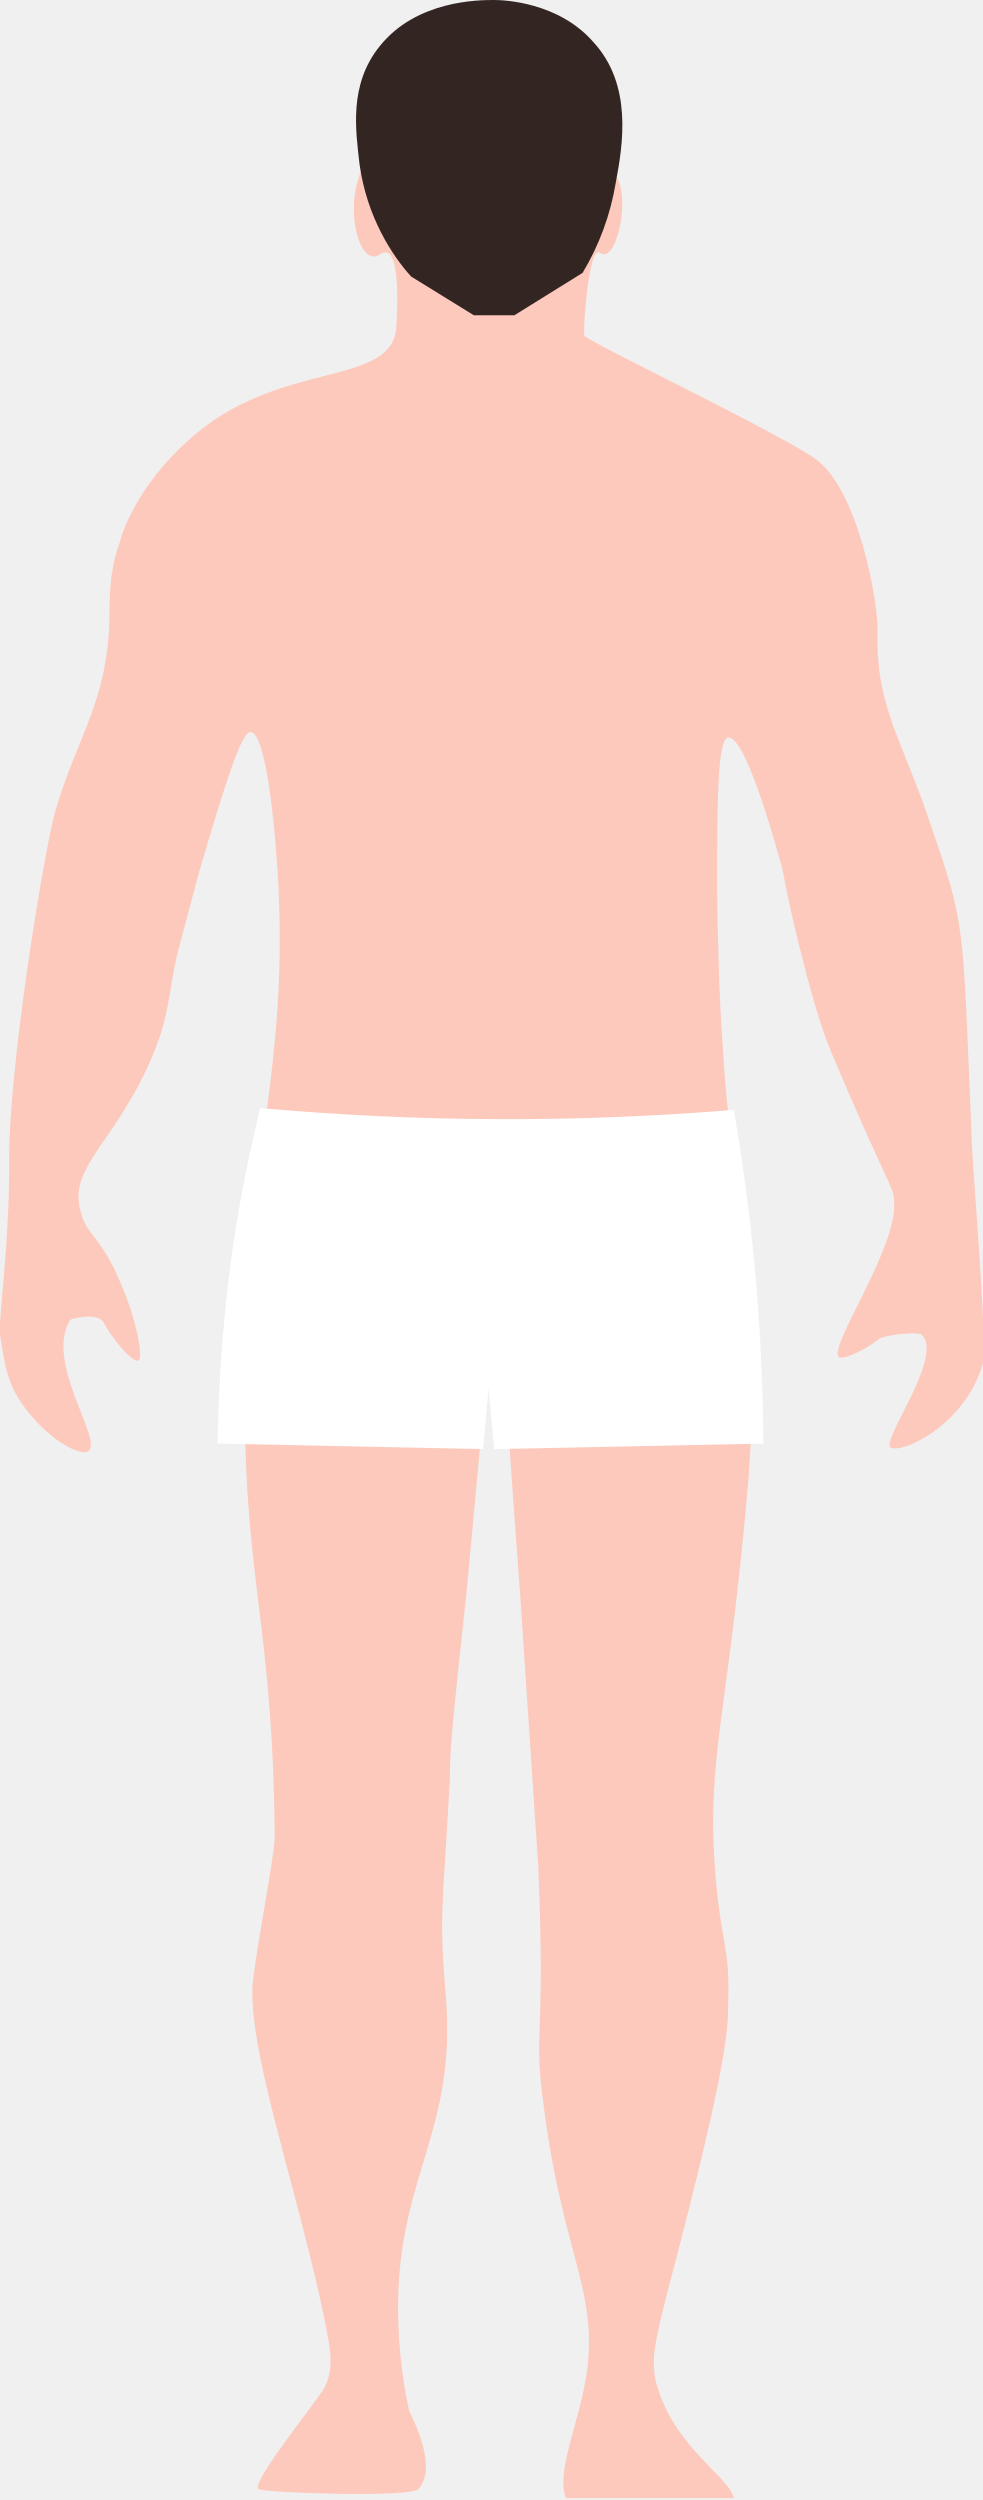
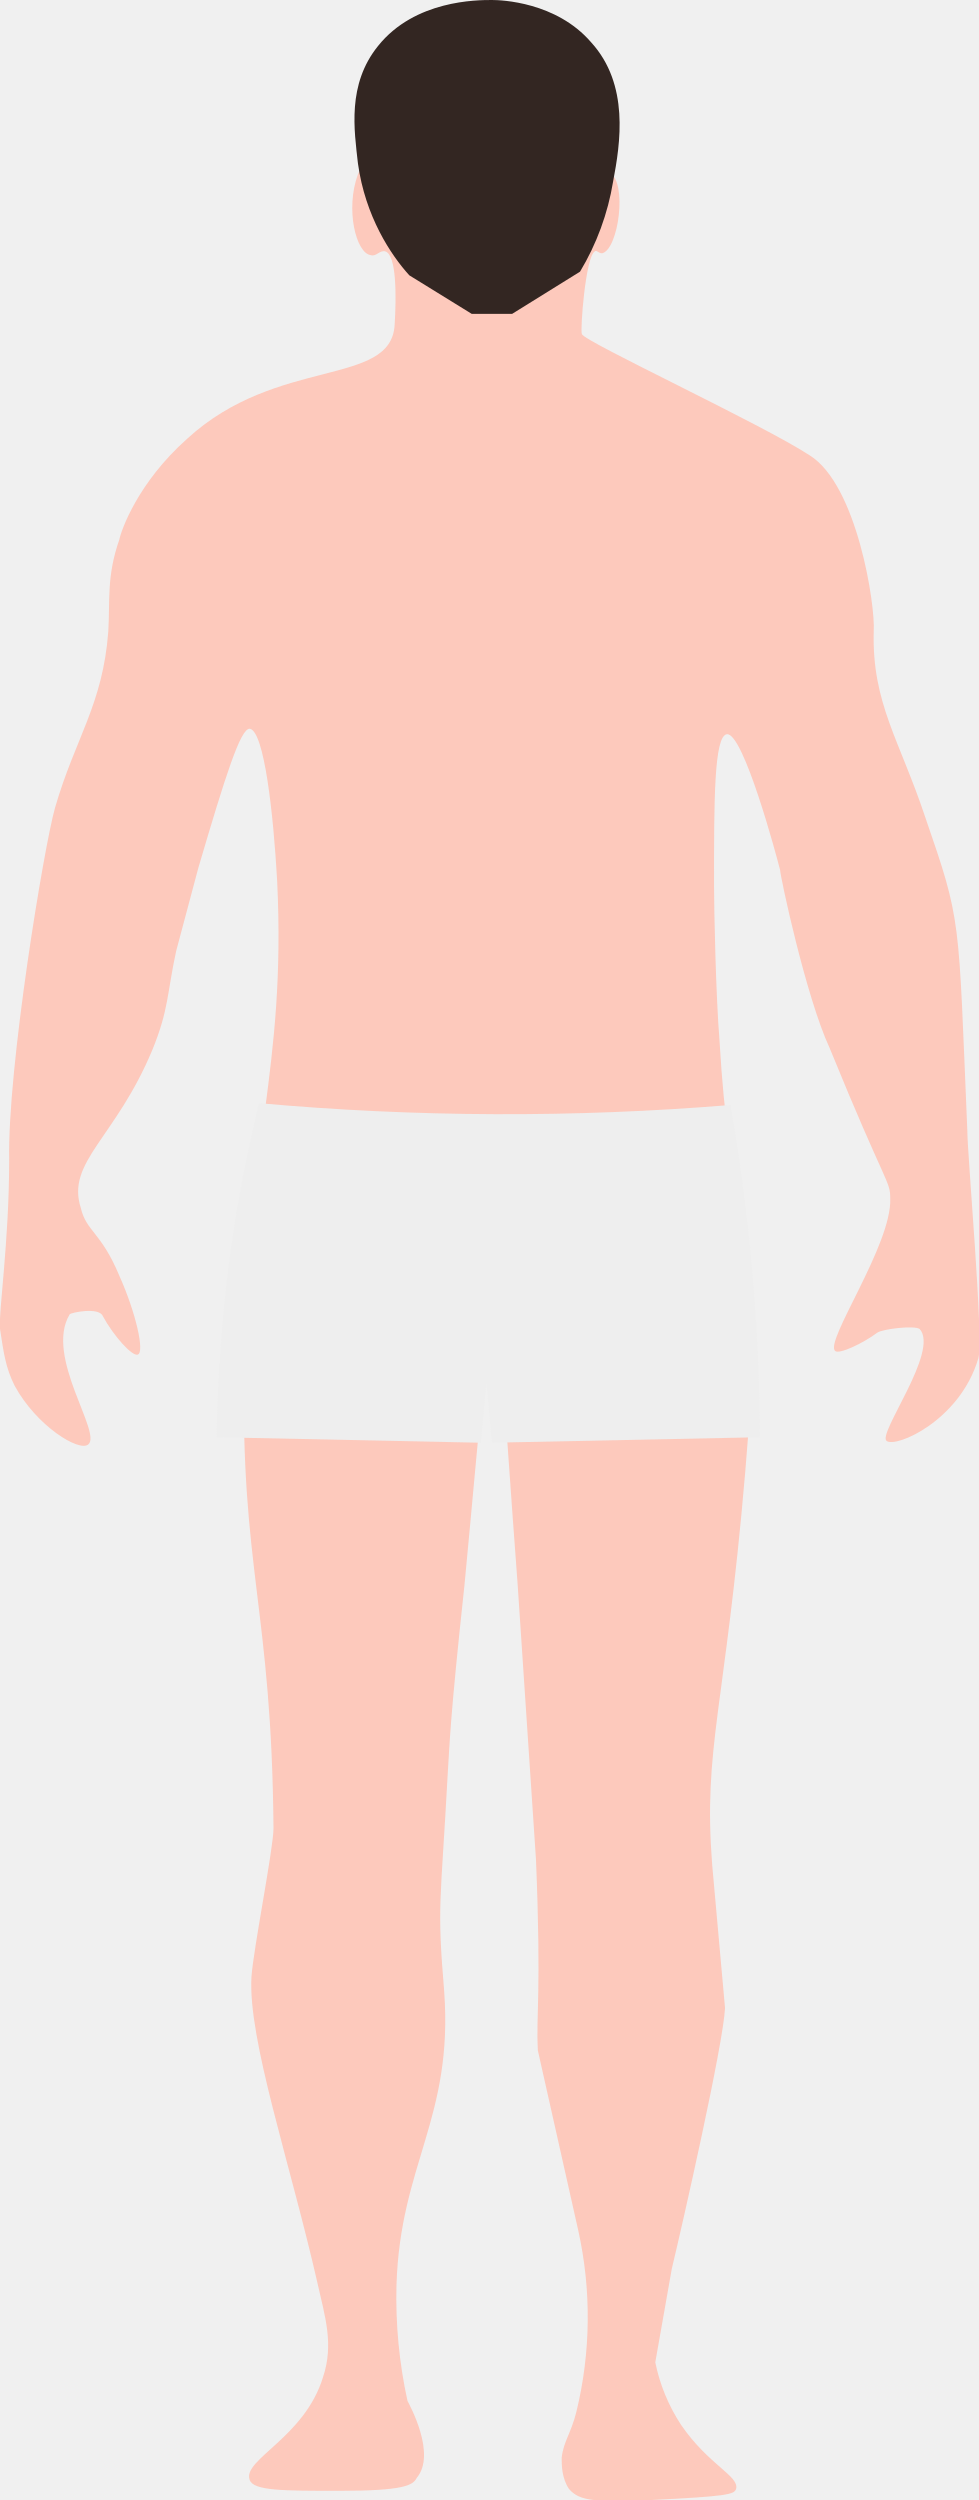
- <svg xmlns="http://www.w3.org/2000/svg" viewBox="0 0 533 1356">
-   <path d="M533 740c-10 34-45 49-50 45s29-49 17-61c-2-2-19 0-23 2-7 6-20 12-22 10-6-5 31-58 30-83 0-10-2-6-34-82-12-28-26-94-26-97-2-8-20-75-30-74-6 1-6 36-6 82 0 13 1 61 3 85 5 88 19 106 18 172l-4 63c-11 129-23 150-18 214 3 38 8 40 7 70 0 16-2 35-21 111-18 71-23 81-17 99 10 32 39 48 41 59h-91c-5-12 4-34 9-56 12-53-10-70-21-156-6-44 1-32-3-130l-10-150c-8-106-9-140-12-140-5 0-8 47-17 141-8 74-9 86-9 101-4 74-6 72-2 120 5 69-24 94-26 160a263 263 0 0 0 6 63c1 2 16 30 5 42-4 5-86 2-87 0-3-5 33-49 36-55 6-12 3-23-3-51-15-66-38-133-36-167 1-15 12-70 12-81-1-120-18-141-16-251 1-122 23-161 18-265-2-36-7-82-15-83-5 0-13 25-28 76l-12 45c-5 23-4 32-13 54-20 48-47 61-39 86 3 12 11 13 21 37 9 20 13 42 10 43s-13-10-19-21c-3-5-17-2-18-1-14 23 18 65 10 71-5 4-28-10-40-32-5-10-6-19-8-31-1-8 5-47 5-92-1-50 19-171 25-192 11-38 26-56 29-96 1-17-1-30 6-50 1-5 10-31 37-55 49-45 111-28 113-62 1-16 1-38-5-40-3-1-5 3-8 2-8-1-14-25-7-44 4-10 7-10 13-20 14-23 1-39 11-52 11-15 83-15 94 0 9 12 10 36 10 50 0 8 7 20 9 21 10 5 5 42-4 44-2 0-3-2-4-1-5 2-8 43-7 45 1 3 98 49 124 66 25 16 36 82 35 96-1 39 14 59 28 101 20 58 18 53 23 171 0 13 9 114 6 124z" fill="#fdc9bc" />
-   <path d="M141 601a1497 1497 0 0 0 257 1 1083 1083 0 0 1 16 181l-146 3-3-33-3 33-144-3a865 865 0 0 1 7-97c4-31 10-59 16-85z" fill="#fff" />
-   <path d="M206 25c-17 21-13 46-11 64 4 29 18 50 28 61l34 21h22l37-23a139 139 0 0 0 18-49c4-21 9-53-12-76-19-22-49-23-54-23-8 0-42 0-62 25z" fill="#332622" />
+ <svg xmlns="http://www.w3.org/2000/svg" viewBox="0 0 533 1362">
+   <path class="_skin" d="M533 740c-10 34-45 49-50 45s29-49 18-61c-3-2-20 0-23 2-8 6-21 12-23 10-6-5 31-58 30-83 0-10-2-6-33-82-13-28-27-94-27-97-2-8-20-75-29-74-7 1-7 36-7 82 0 13 1 61 3 85 5 88 19 106 19 172l-5 63c-11 129-23 150-18 214l7 78c-1 20-23 117-29 142l-9 51a97 97 0 0 0 14 34c15 22 32 28 30 35-1 3-5 4-46 6-30 1-39 1-45-6-4-6-4-13-4-17 1-9 5-13 8-25a218 218 0 0 0 1-99l-22-98c-1-19 2-31-1-104l-10-150c-8-106-9-140-12-140-5 0-8 47-17 141-8 74-8 86-9 101-4 74-6 72-2 120 5 69-24 94-26 160a263 263 0 0 0 6 63c1 2 16 29 5 42-2 4-7 7-42 7-31 0-47 0-49-6-4-11 30-23 40-56 6-18 1-33-3-51-15-66-38-133-36-167 1-15 12-70 12-81-1-120-18-141-16-251 1-122 23-161 18-265-2-36-7-82-15-83-5 0-13 25-28 76l-12 45c-5 23-4 32-13 54-20 48-47 61-39 86 3 13 11 13 21 37 9 20 14 42 10 43-3 1-13-10-19-21-2-5-17-2-18-1-14 23 18 65 10 71-5 4-28-10-40-32-5-10-6-18-8-31-1-8 5-47 5-92-1-50 19-171 25-192 11-38 26-56 29-96 1-17-1-30 6-50 1-5 10-31 37-55 49-45 111-28 113-62 1-16 1-38-5-40-3-1-5 3-8 2-8-1-14-25-7-44 4-10 7-10 13-20 14-23 1-39 11-52 11-14 83-15 94 0 9 12 10 36 10 50 0 8 8 20 9 21 10 5 5 42-4 44-2 0-3-2-4-1-5 3-8 43-7 45 1 4 98 49 124 66 26 16 36 82 35 96-1 39 14 59 28 101 20 58 18 53 23 171 0 13 9 114 6 124z" fill="#fdc9bc" />
+   <path class="_panties" d="M141 601a1502 1502 0 0 0 257 1 1082 1082 0 0 1 16 181l-146 3-3-33-3 33-144-3a867 867 0 0 1 7-97c4-31 10-59 16-85z" fill="#eee" />
+   <path class="_hair" d="M206 25c-17 21-13 46-11 64 4 29 18 50 28 61l34 21h22l37-23a139 139 0 0 0 18-49c4-21 9-53-12-76-19-22-49-23-54-23-8 0-42 0-62 25z" fill="#332622" />
</svg>
